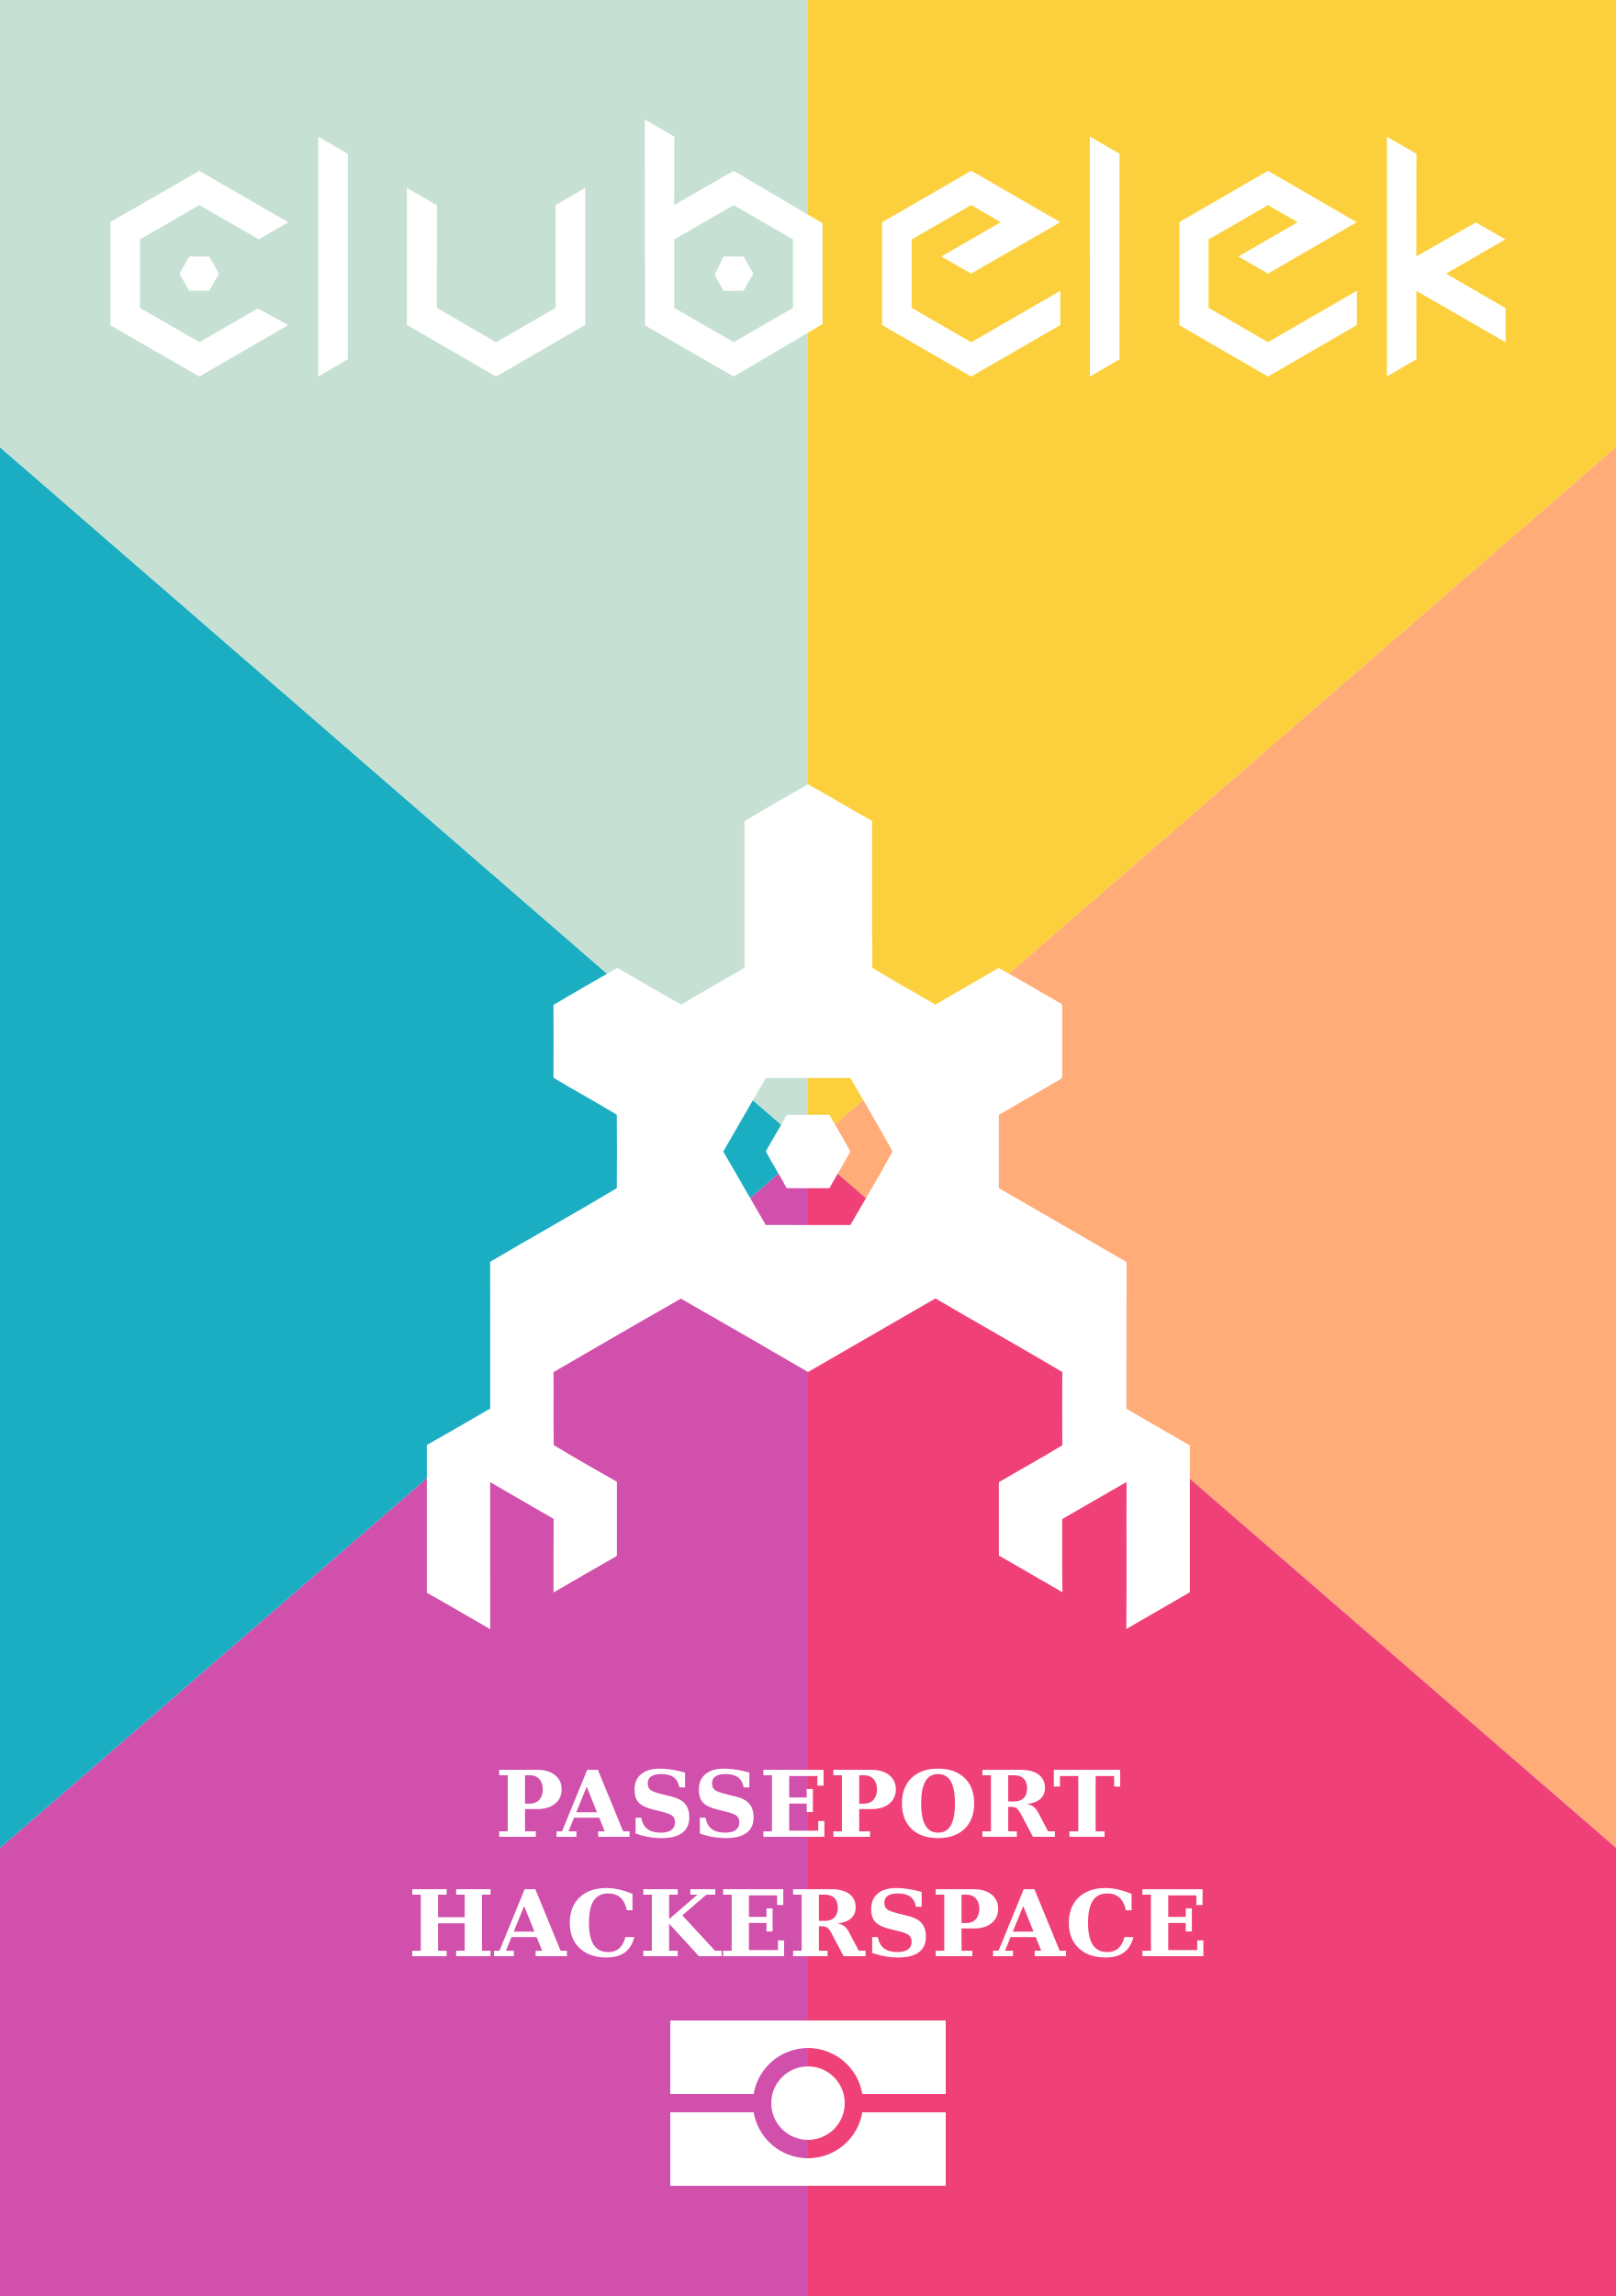
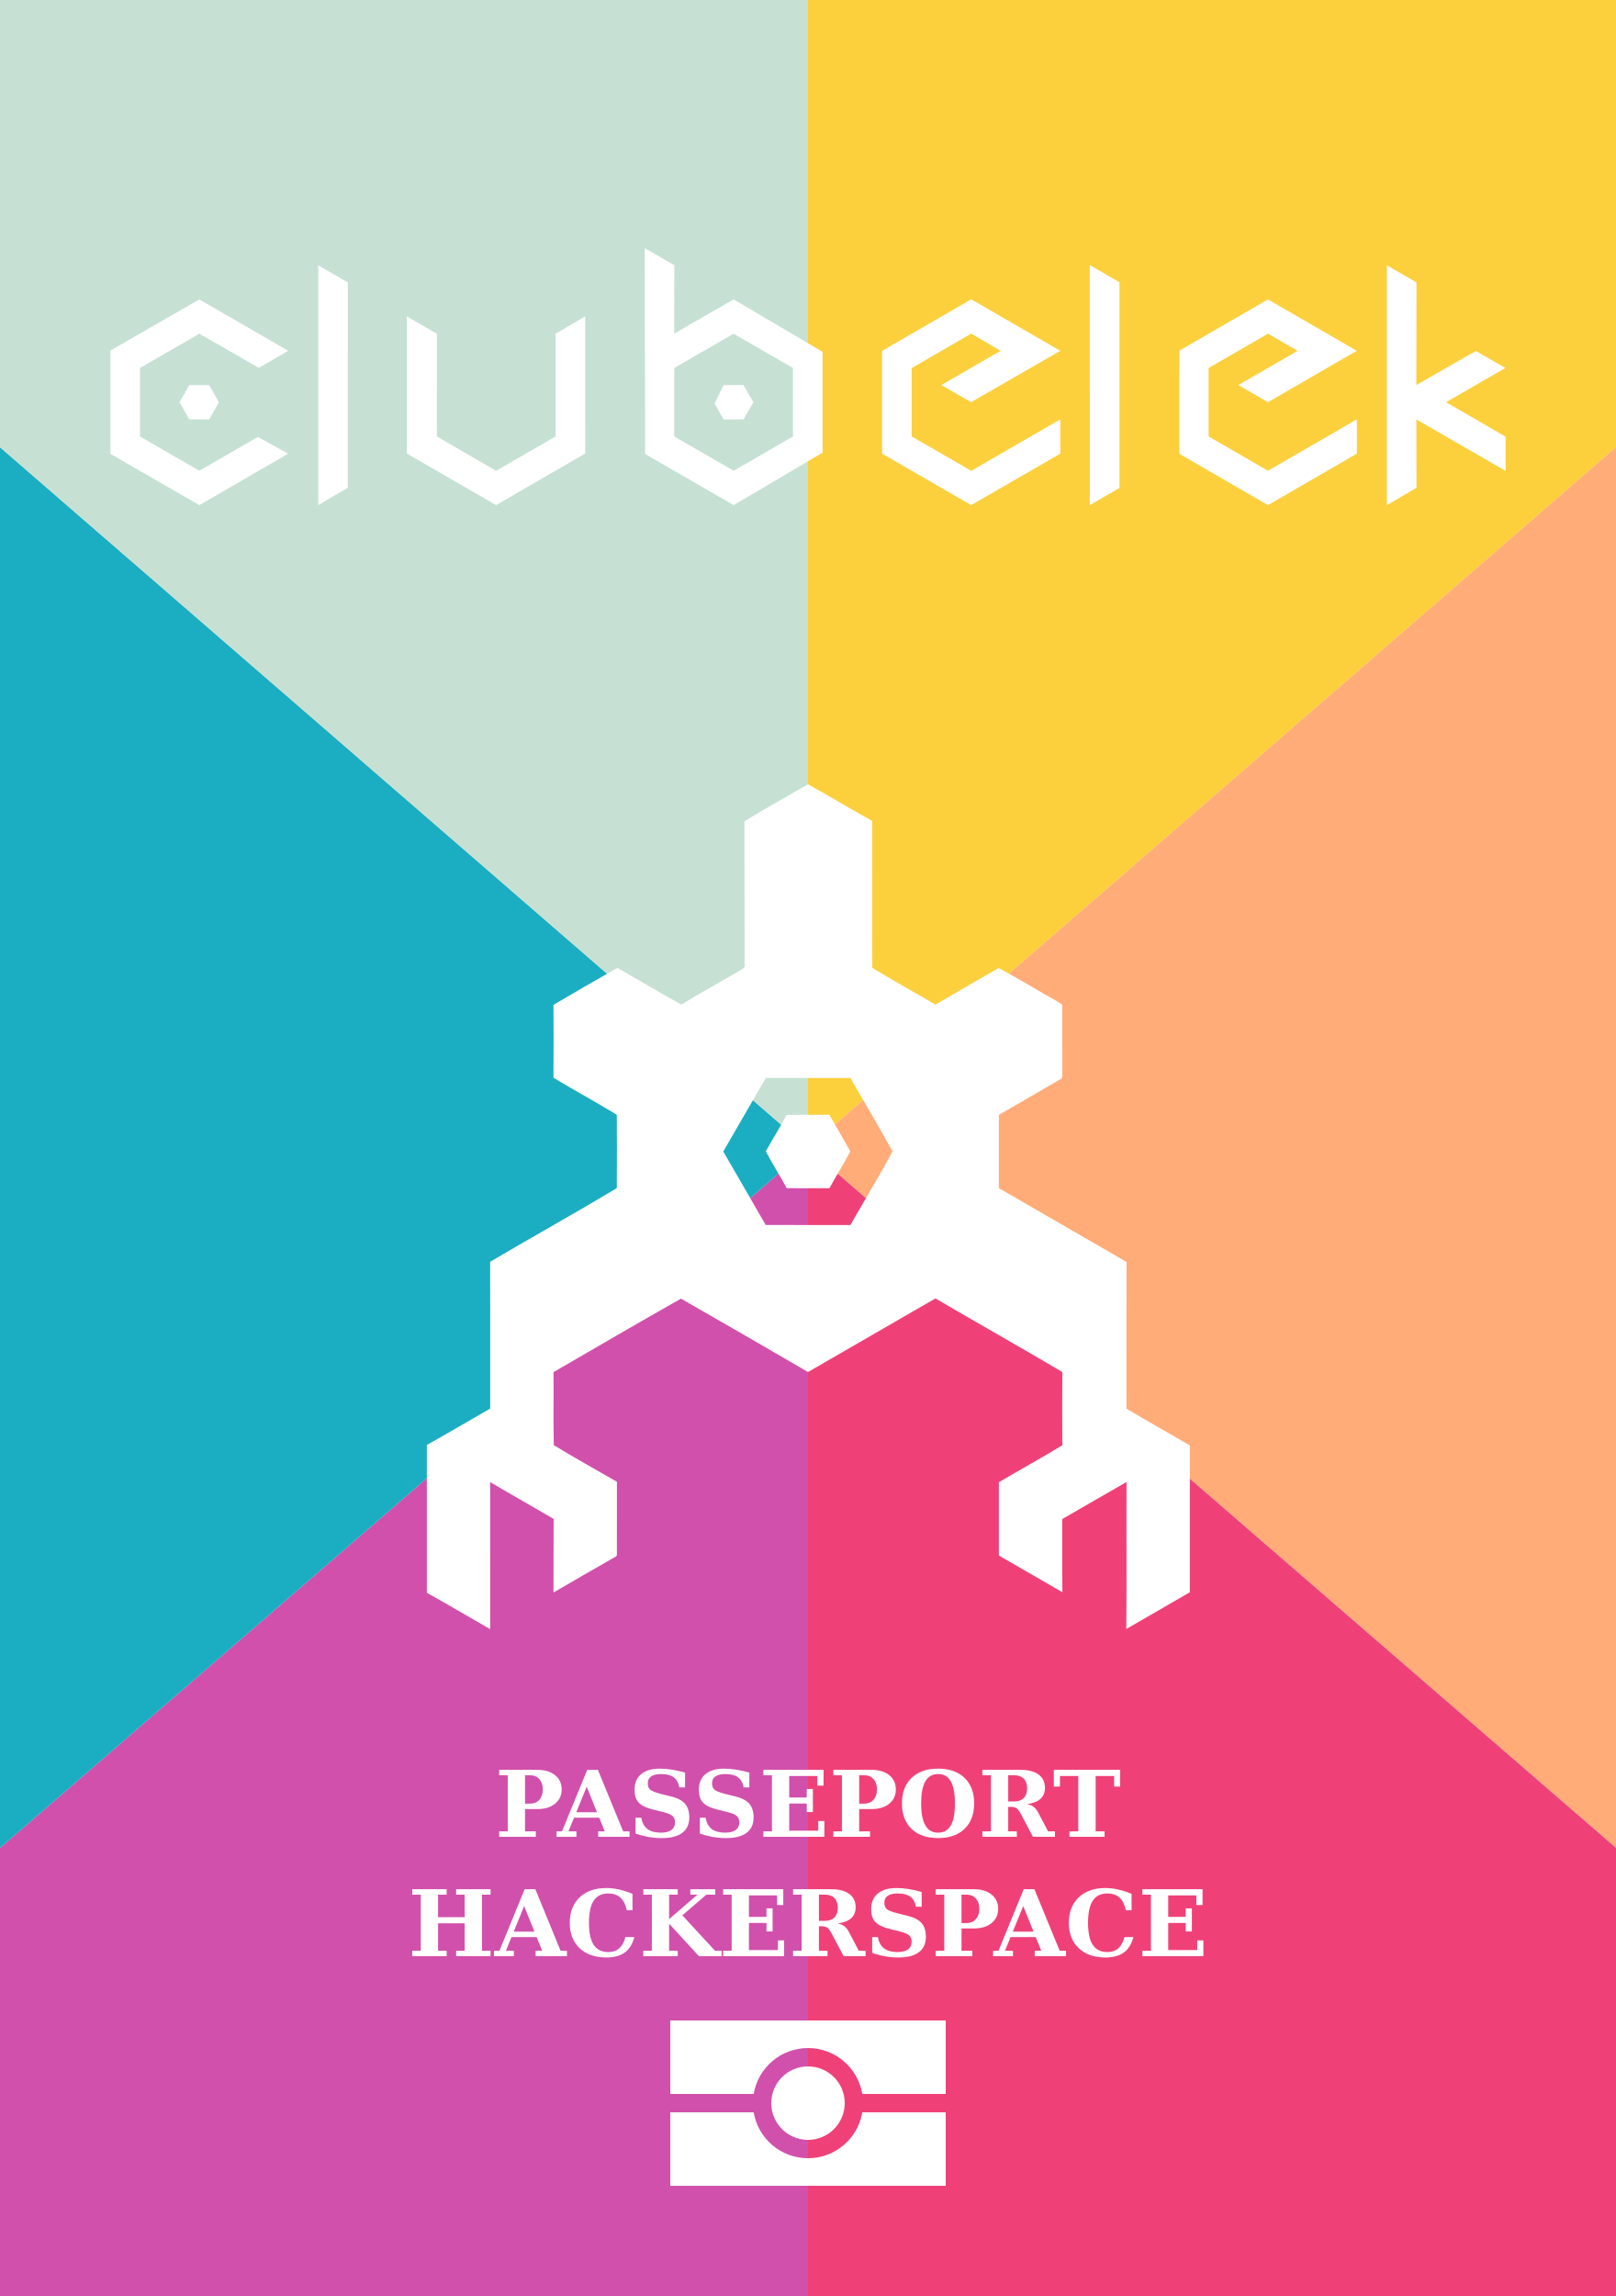
<svg xmlns="http://www.w3.org/2000/svg" width="880" height="1250" version="1.1">
  <g id="background">
    <polygon id="bg1" fill="#fcd03d" points="440,0 880,0 880,243.488 440,625" />
    <polygon id="bg2" fill="#ffac78" points="440,625 880,243.488 880,1006.051" />
    <polygon id="bg3" fill="#ef4178" points="440,1250 440,625 880,1006.051 880,1250" />
    <polygon id="bg4" fill="#d150ac" points="440,1250 440,625 0,1006.051 0,1250" />
    <polygon id="bg5" fill="#1baec2" points="440,625 0,243.488 0,1006.051" />
    <polygon id="bg6" fill="#c6e1d3" points="440,0 0,0 0,243.488 440,625" />
  </g>
  <path id="clk-emblem" fill="#ffffff" transform="translate(232.4407,427)" d="m 207.559,0 c -11.55,6.67 -23.239,13.139 -34.609,20.109 0.11,26 -6.3e-4,52.01 0.059,78.02 0.54,1.64 -1.059,2.3 -2.109,3 -10.75,6.31 -21.699,12.269 -32.309,18.789 -11.74,-6.42 -23.171,-13.379 -34.831,-19.959 -11.67,6.59 -23.289,13.29 -34.809,20.13 0.08,13.21 0.08,26.421 0,39.641 11.37,6.93 23.171,13.219 34.491,20.189 0.1,13.31 0.11,26.631 0,39.941 -22.76,13.67 -46.09,26.56 -68.97,40.1 0.06,26.63 0.01,53.261 0.03,79.891 C 22.99,346.45 11.59,353.229 0,359.669 v 80.481 c 11.59,6.43 22.98,13.229 34.5,19.809 -0.01,-26.69 0.02,-53.39 -0.02,-80.08 11.46,6.79 23.071,13.319 34.561,20.039 -0.12,13.36 0.02,26.731 -0.07,40.091 10.66,-6.19 21.3,-12.421 32.03,-18.491 0.93,-0.71 2.811,-1.01 2.491,-2.58 0.04,-13.07 -0.011,-26.15 0.019,-39.22 -11.51,-6.56 -23.06,-13.09 -34.38,-19.93 -0.32,-13.25 -0.01,-26.52 -0.15,-39.77 23.1,-13.39 46.171,-26.849 69.391,-40.009 23.12,13.21 46.19,26.54 69.2,39.95 23.12,-13.39 46.259,-26.73 69.389,-40.07 22.96,13.47 46.181,26.51 69.091,40.07 -0.09,13.3 -0.09,26.601 0,39.891 -11.39,6.92 -23.08,13.329 -34.55,20.109 v 39.9 c 11.51,6.71 23.079,13.33 34.609,20 -0.26,-13.27 -0.019,-26.56 -0.119,-39.83 11.67,-6.74 23.33,-13.511 35.03,-20.191 -0.13,26.67 0.14,53.35 -0.13,80.02 11.53,-6.67 23.099,-13.29 34.609,-20 v -79.9 c -11.47,-6.77 -23.141,-13.2 -34.541,-20.08 0.12,-26.6 -0.029,-53.211 0.081,-79.811 -23.15,-13.47 -46.391,-26.759 -69.541,-40.219 v -39.891 c 11.16,-6.56 22.469,-12.88 33.609,-19.48 1.36,-0.64 0.74,-2.36 0.92,-3.52 -0.07,-11.98 0.01,-23.961 -0.03,-35.941 0.19,-1.65 -1.79,-2.099 -2.82,-2.889 -10.65,-5.94 -21.05,-12.38 -31.8,-18.13 -11.47,6.67 -23.01,13.229 -34.45,19.939 -11.42,-6.75 -23.11,-13.089 -34.37,-20.039 -0.15,-26.64 -0.019,-53.301 -0.059,-79.941 C 230.77,13.469 219.309,6.45 207.559,0 Z m 23.081,159.88 c 7.65,13.33 15.62,26.51 22.95,40 -7.27,13.53 -15.321,26.69 -22.941,40.05 -15.36,-0.05 -30.73,-0.01 -46.1,-0.02 -7.76,-13.3 -15.38,-26.699 -23.13,-40.009 7.77,-13.3 15.359,-26.691 23.139,-39.991 15.36,-0.02 30.721,0.04 46.081,-0.03 z m -23.055,20.02 c -3.881,-0.007 -7.761,-3.1e-4 -11.636,0.08 -3.61,6.7 -7.639,13.179 -11.359,19.809 3.5,6.81 7.789,13.231 11.339,20.041 7.76,0.18 15.53,0.03 23.3,0.08 3.67,-6.73 7.8,-13.21 11.35,-20 -3.56,-6.79 -7.68,-13.27 -11.35,-20 -3.88,0.02 -7.763,-0.002 -11.644,-0.009 z" />
-   <g id="clk-text" fill="#ffffff" transform="translate(60.12172,205) scale(0.35,-0.35)">
+   <g id="clk-text" fill="#ffffff" transform="translate(60.12172,275) scale(0.35,-0.35)">
    <polygon id="txlt1" points="122.613,186.640 153.720,186.707 168.800,160.000 153.720,133.373 122.600,133.453 107.600,160.040" />
    <polygon id="txlt2" points="276.6,240.04 138.293,319.973 0,240.373 0,79.707 138.373,0 276.6,80.04 229.333,106 138.373,53.453 45.973,106.773 45.973,213.307 138.373,266.627 230.987,213.533" />
    <polygon id="txlt3" points="323.347,373.107 369.400,346.427 369.387,26.933 323.347,0" />
    <polygon id="txlt4" points="461.280,293.493 508.053,266.480 507.933,106.787 600.08,53.333 692.653,106.8 692.64,266.64 738.707,293.533 738.733,80.307 600.027,0 461.28,80.253" />
    <polygon id="txlt5" points="954.053,186.707 984.947,186.733 1000.387,160.04 984.933,133.333 954.053,133.373 939.987,158.08" />
    <path id="txlt6" fill-rule="evenodd" d="M831.347,399.773 L877.4,373.133 L877.200,266.813 L969.654,319.973 L1108,238.507 L1108,81.56 L969.68,0 L831.907,79.533 Z M969.640,266.627 L1062,213.293 L1062,106.787 L969.653,53.453 L877.267,106.76 L877.267,213.32 Z" />
    <polygon id="txlt7" points="1339.307,320.107 1477.907,240.040 1339.213,160.160 1292.787,186.707 1385.067,240.027 1339.293,266.760 1246.627,213.187 1246.627,106.893 1339.293,53.320 1477.987,133.427 1478,80.107 1339.173,0 1200.627,80.107 1200.627,239.973" />
    <polygon id="txlt8" points="1523.827,373.28 1570,346.613 1570,26.8 1523.840,0" />
    <polygon id="txlt9" points="1801.027,319.973 1939.093,240.040 1801.040,160.107 1754.947,186.707 1847.187,240.040 1801.040,266.627 1708.667,213.280 1708.667,106.813 1801.013,53.453 1939.360,133.453 1939.373,80.133 1801.027,0 1663.093,79.867 1663.147,240.253" />
    <polygon id="txlt10" points="1986.013,373.093 2032.067,346.453 2031.867,186.813 2124.413,239.773 2170.413,213.373 2078.107,160.040 2170.733,106.440 2170.720,53.253 2031.867,133.267 2032.067,26.960 1986.013,0" />
  </g>
  <text id="passeport-text" x="440" y="1000" text-anchor="middle" fill="#ffffff" font-size="50" font-family="DejaVu Serif" font-weight="bold">PASSEPORT</text>
  <text id="hacker-text" x="440" y="1065" text-anchor="middle" fill="#ffffff" font-size="50" font-family="DejaVu Serif" font-weight="bold">HACKERSPACE</text>
  <g id="passport-logo" transform="translate(365,1100)" fill="#ffffff">
    <path id="pplg1" d="M0,0 L150,0 L150,40 L104.58,40 A30 30 0 0 0 45.42,40 L0,40 Z" />
    <path id="pplg2" d="M0,90 L150,90 L150,50 L104.58,50 A30 30 0 0 1 45.42,50 L0,50 Z" />
    <circle id="pplg3" cx="75" cy="45" r="20" />
  </g>
</svg>
